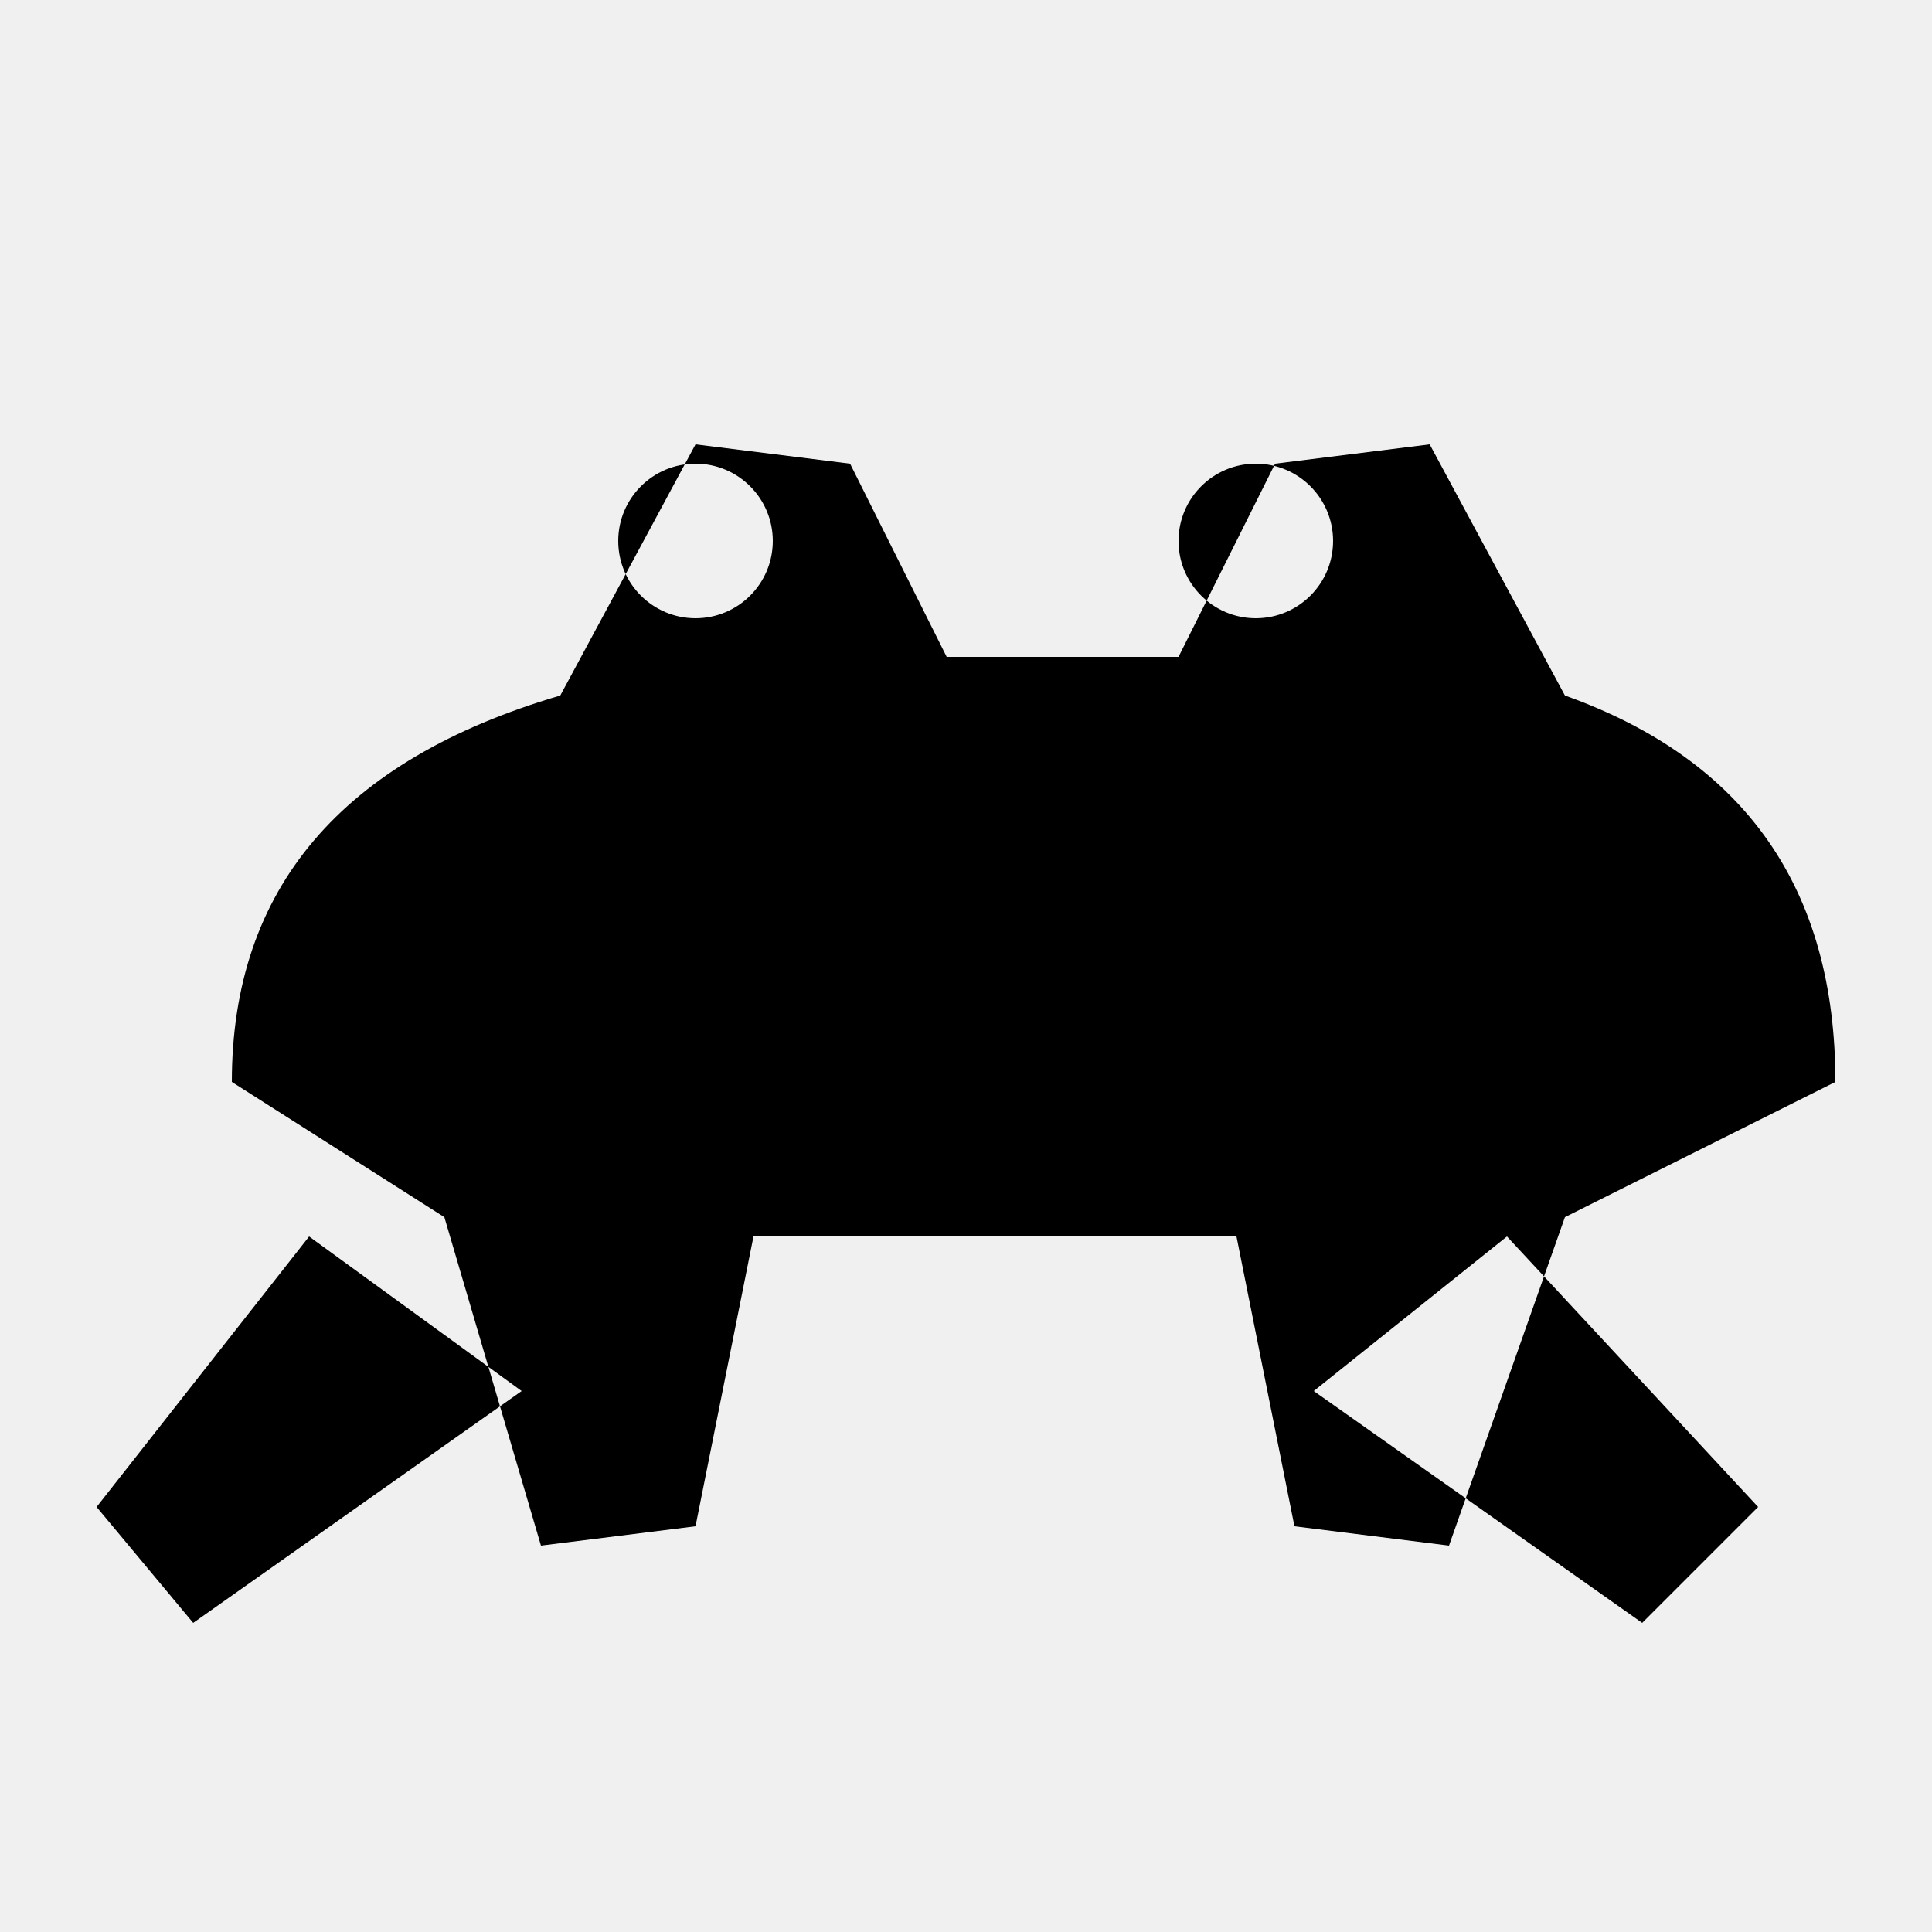
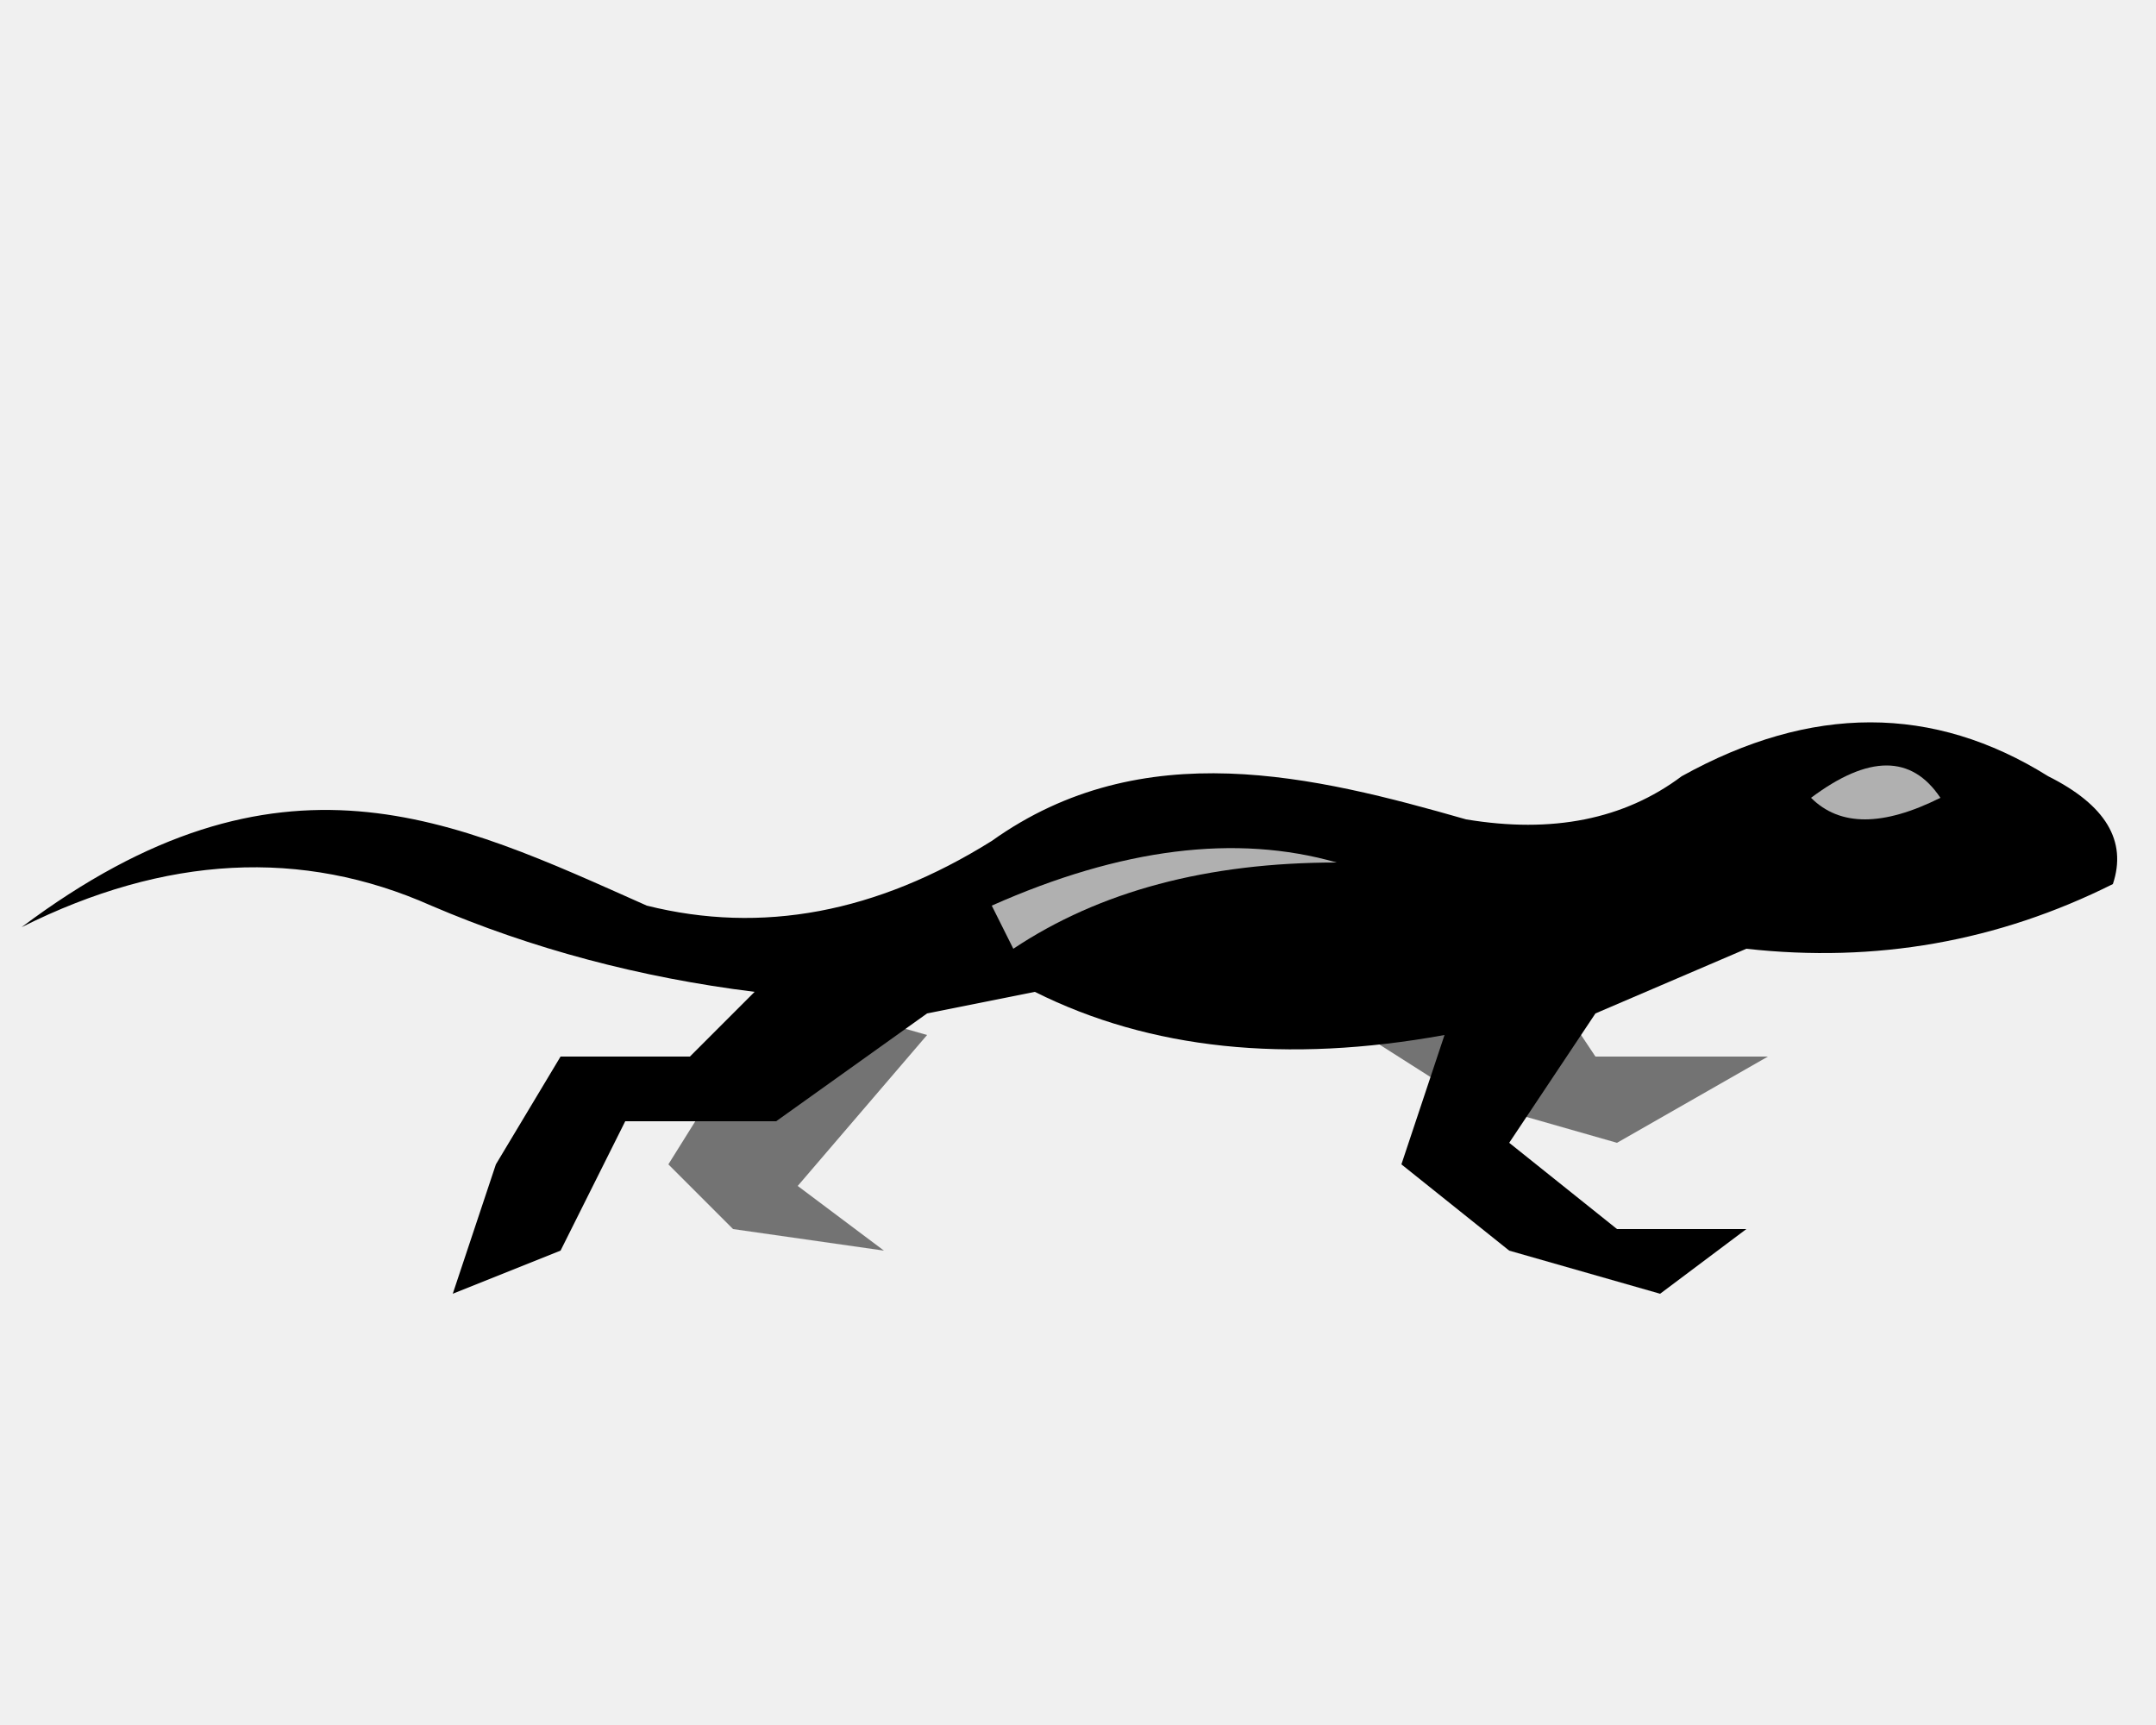
- <svg xmlns="http://www.w3.org/2000/svg" viewBox="0 0 100 100">
-   <path fill="currentColor" d="M12 56q0-15 17-20l7-13 8 1 5 10h12l5-10 8-1 7 13q14 5 14 20l-14 7-6 17-8-1-3-15H39l-3 15-8 1-5-17zm4 8L5 78l5 6 17-12zm52 8 17 12 6-6-13-14zm-32-40a4 4 0 1 0 0-8 4 4 0 0 0 0 8m29 0a4 4 0 1 0 0-8 4 4 0 0 0 0 8" />
+ <svg xmlns="http://www.w3.org/2000/svg" viewBox="0 0 100 80">
+   <mask id="detail">
+     <path fill="white" d="M1 43 C13 34 21 38 30 42 Q38 44 46 39 C53 34 61 36 68 38 Q74 39 78 36 Q87 31 95 36 Q99 38 98 41 Q90 45 81 44 L74 47 70 53 75 57 81 57 77 60 70 58 65 54 67 48 Q56 50 48 46 L43 47 36 52 29 52 26 58 21 60 23 54 26 49 32 49 35 46 Q27 45 20 42 Q11 38 1 43Z" />
+     <path fill="#444" d="M84 37q4-3 6 0-4 2-6 0z M46 42q9-4 16-2-9 0-15 4z" />
+   </mask>
+   <path fill="currentColor" opacity=".52" d="M57 44 L68 40 74 49 82 49 75 53 68 51Z M36 46 L43 48 37 55 41 58 34 57 31 54Z" />
+   <rect width="100" height="80" fill="currentColor" mask="url(#detail)" />
</svg>
